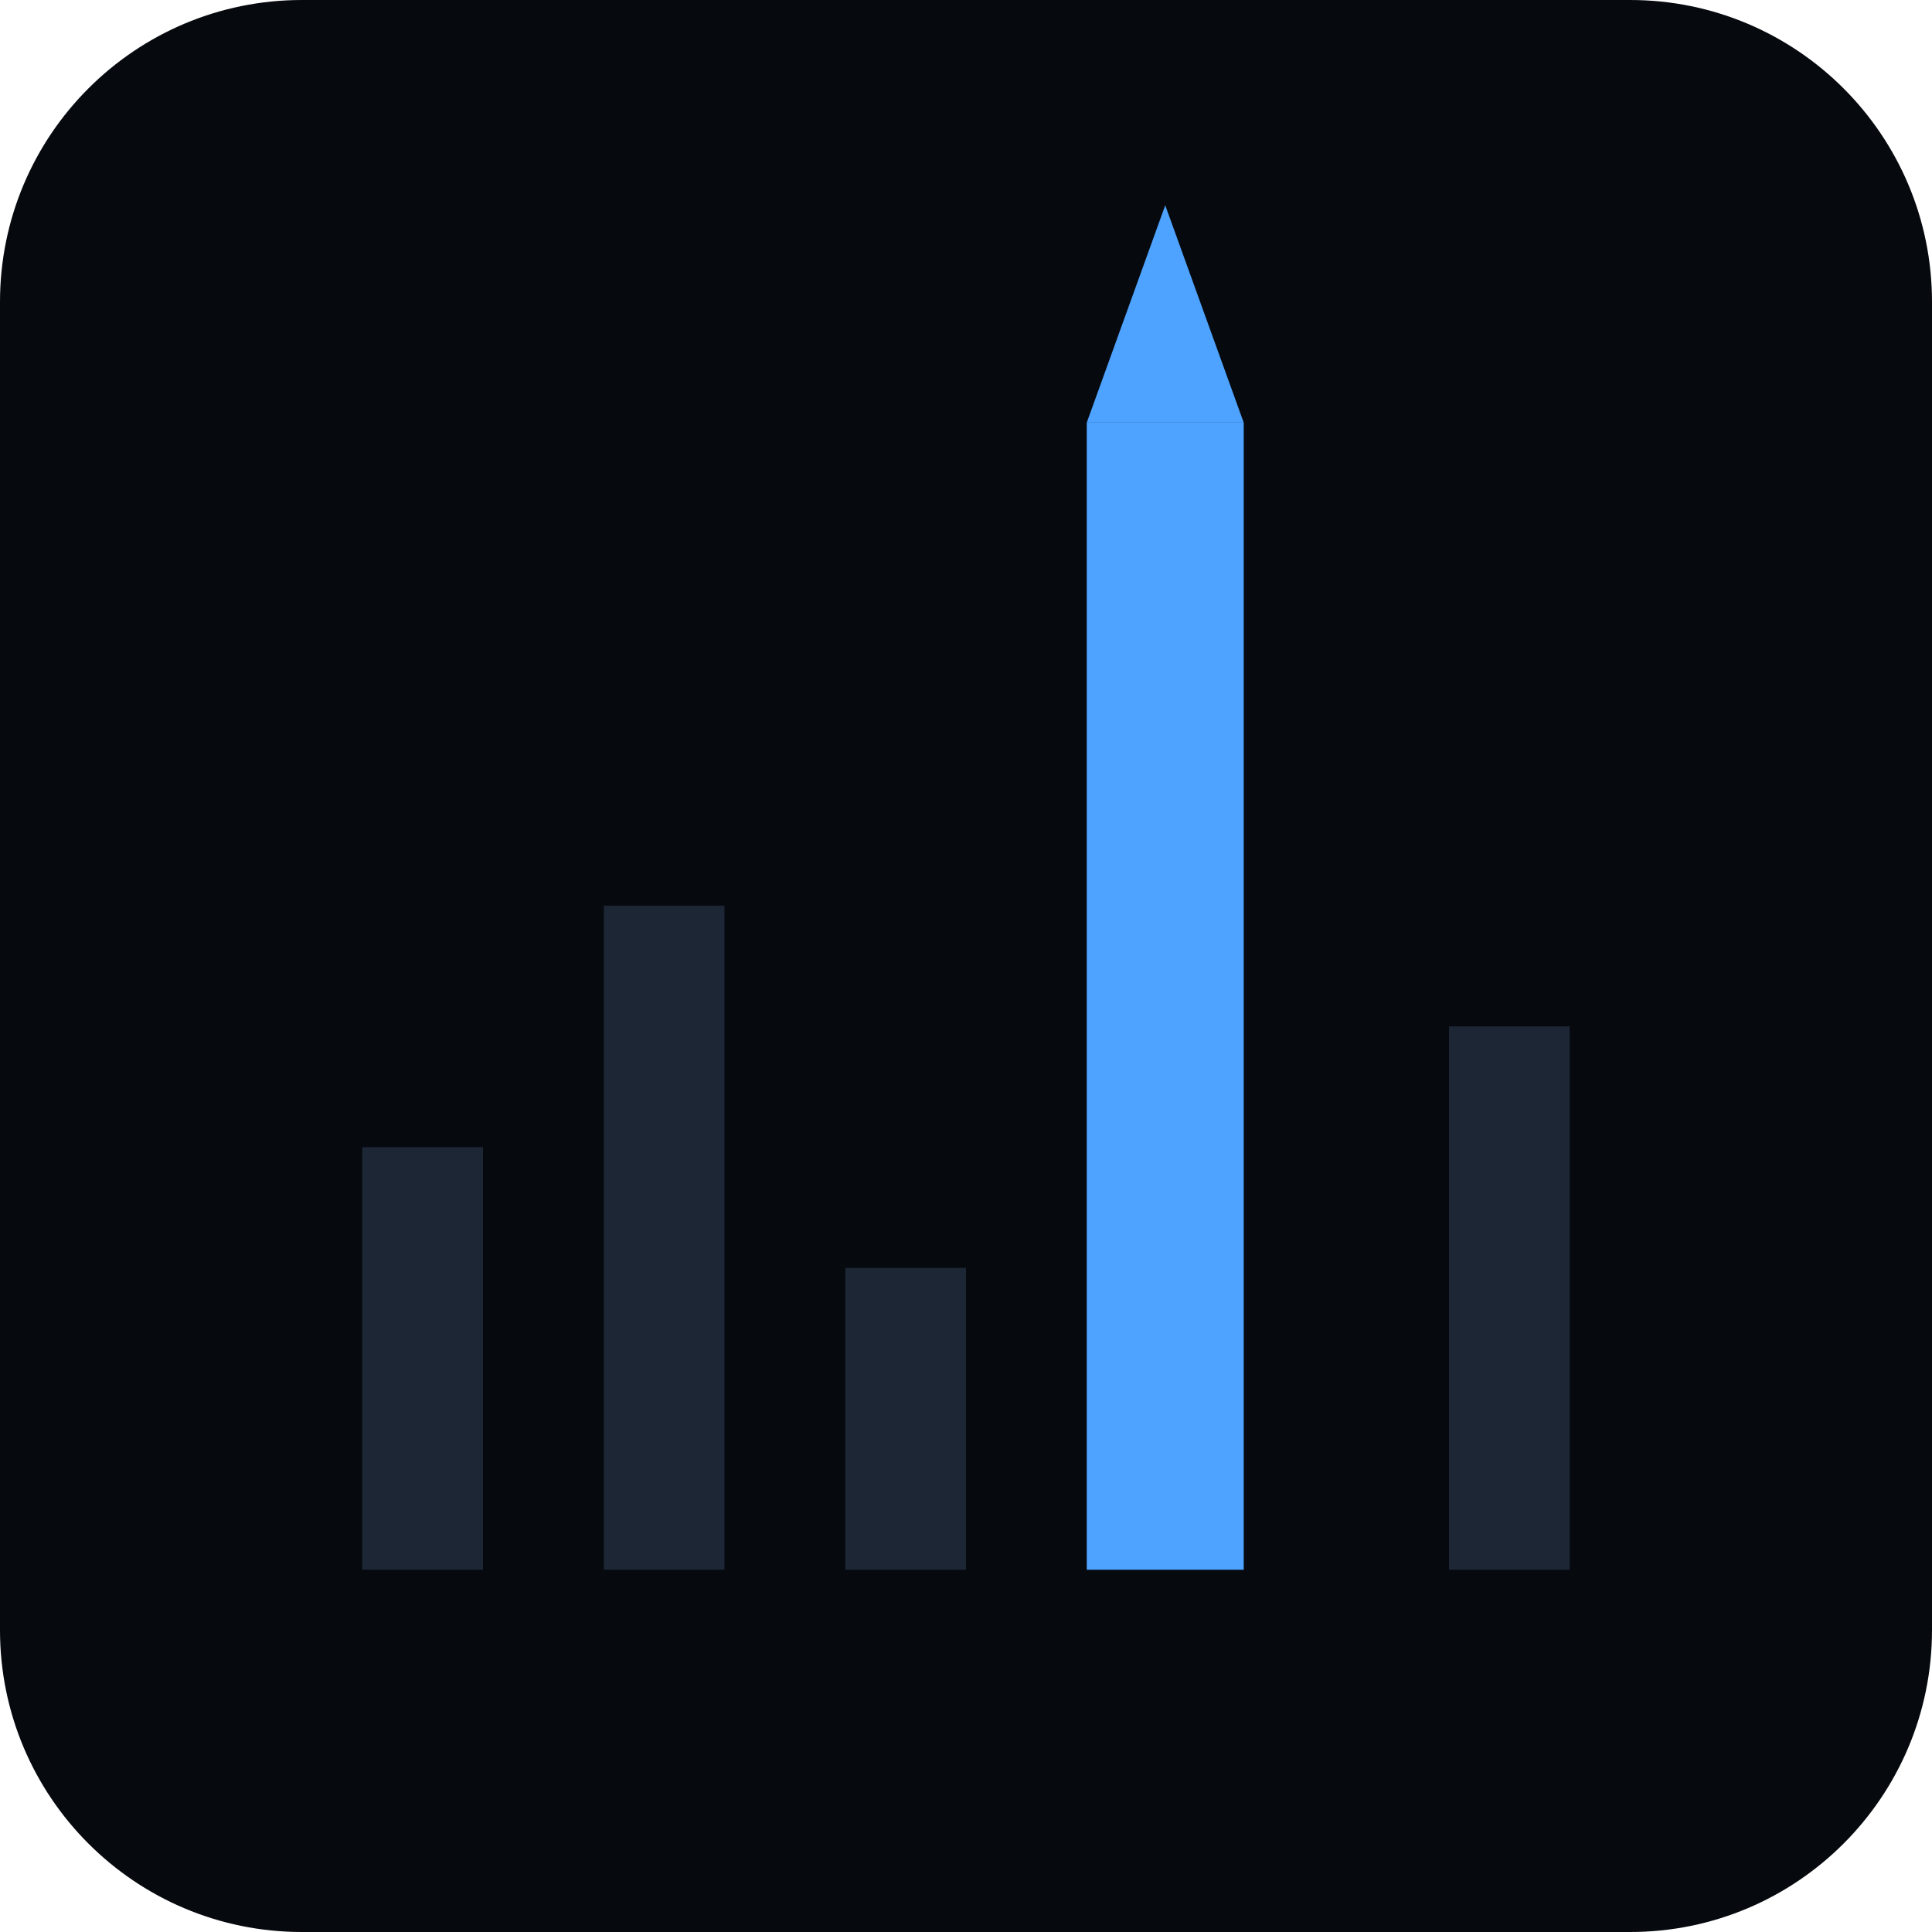
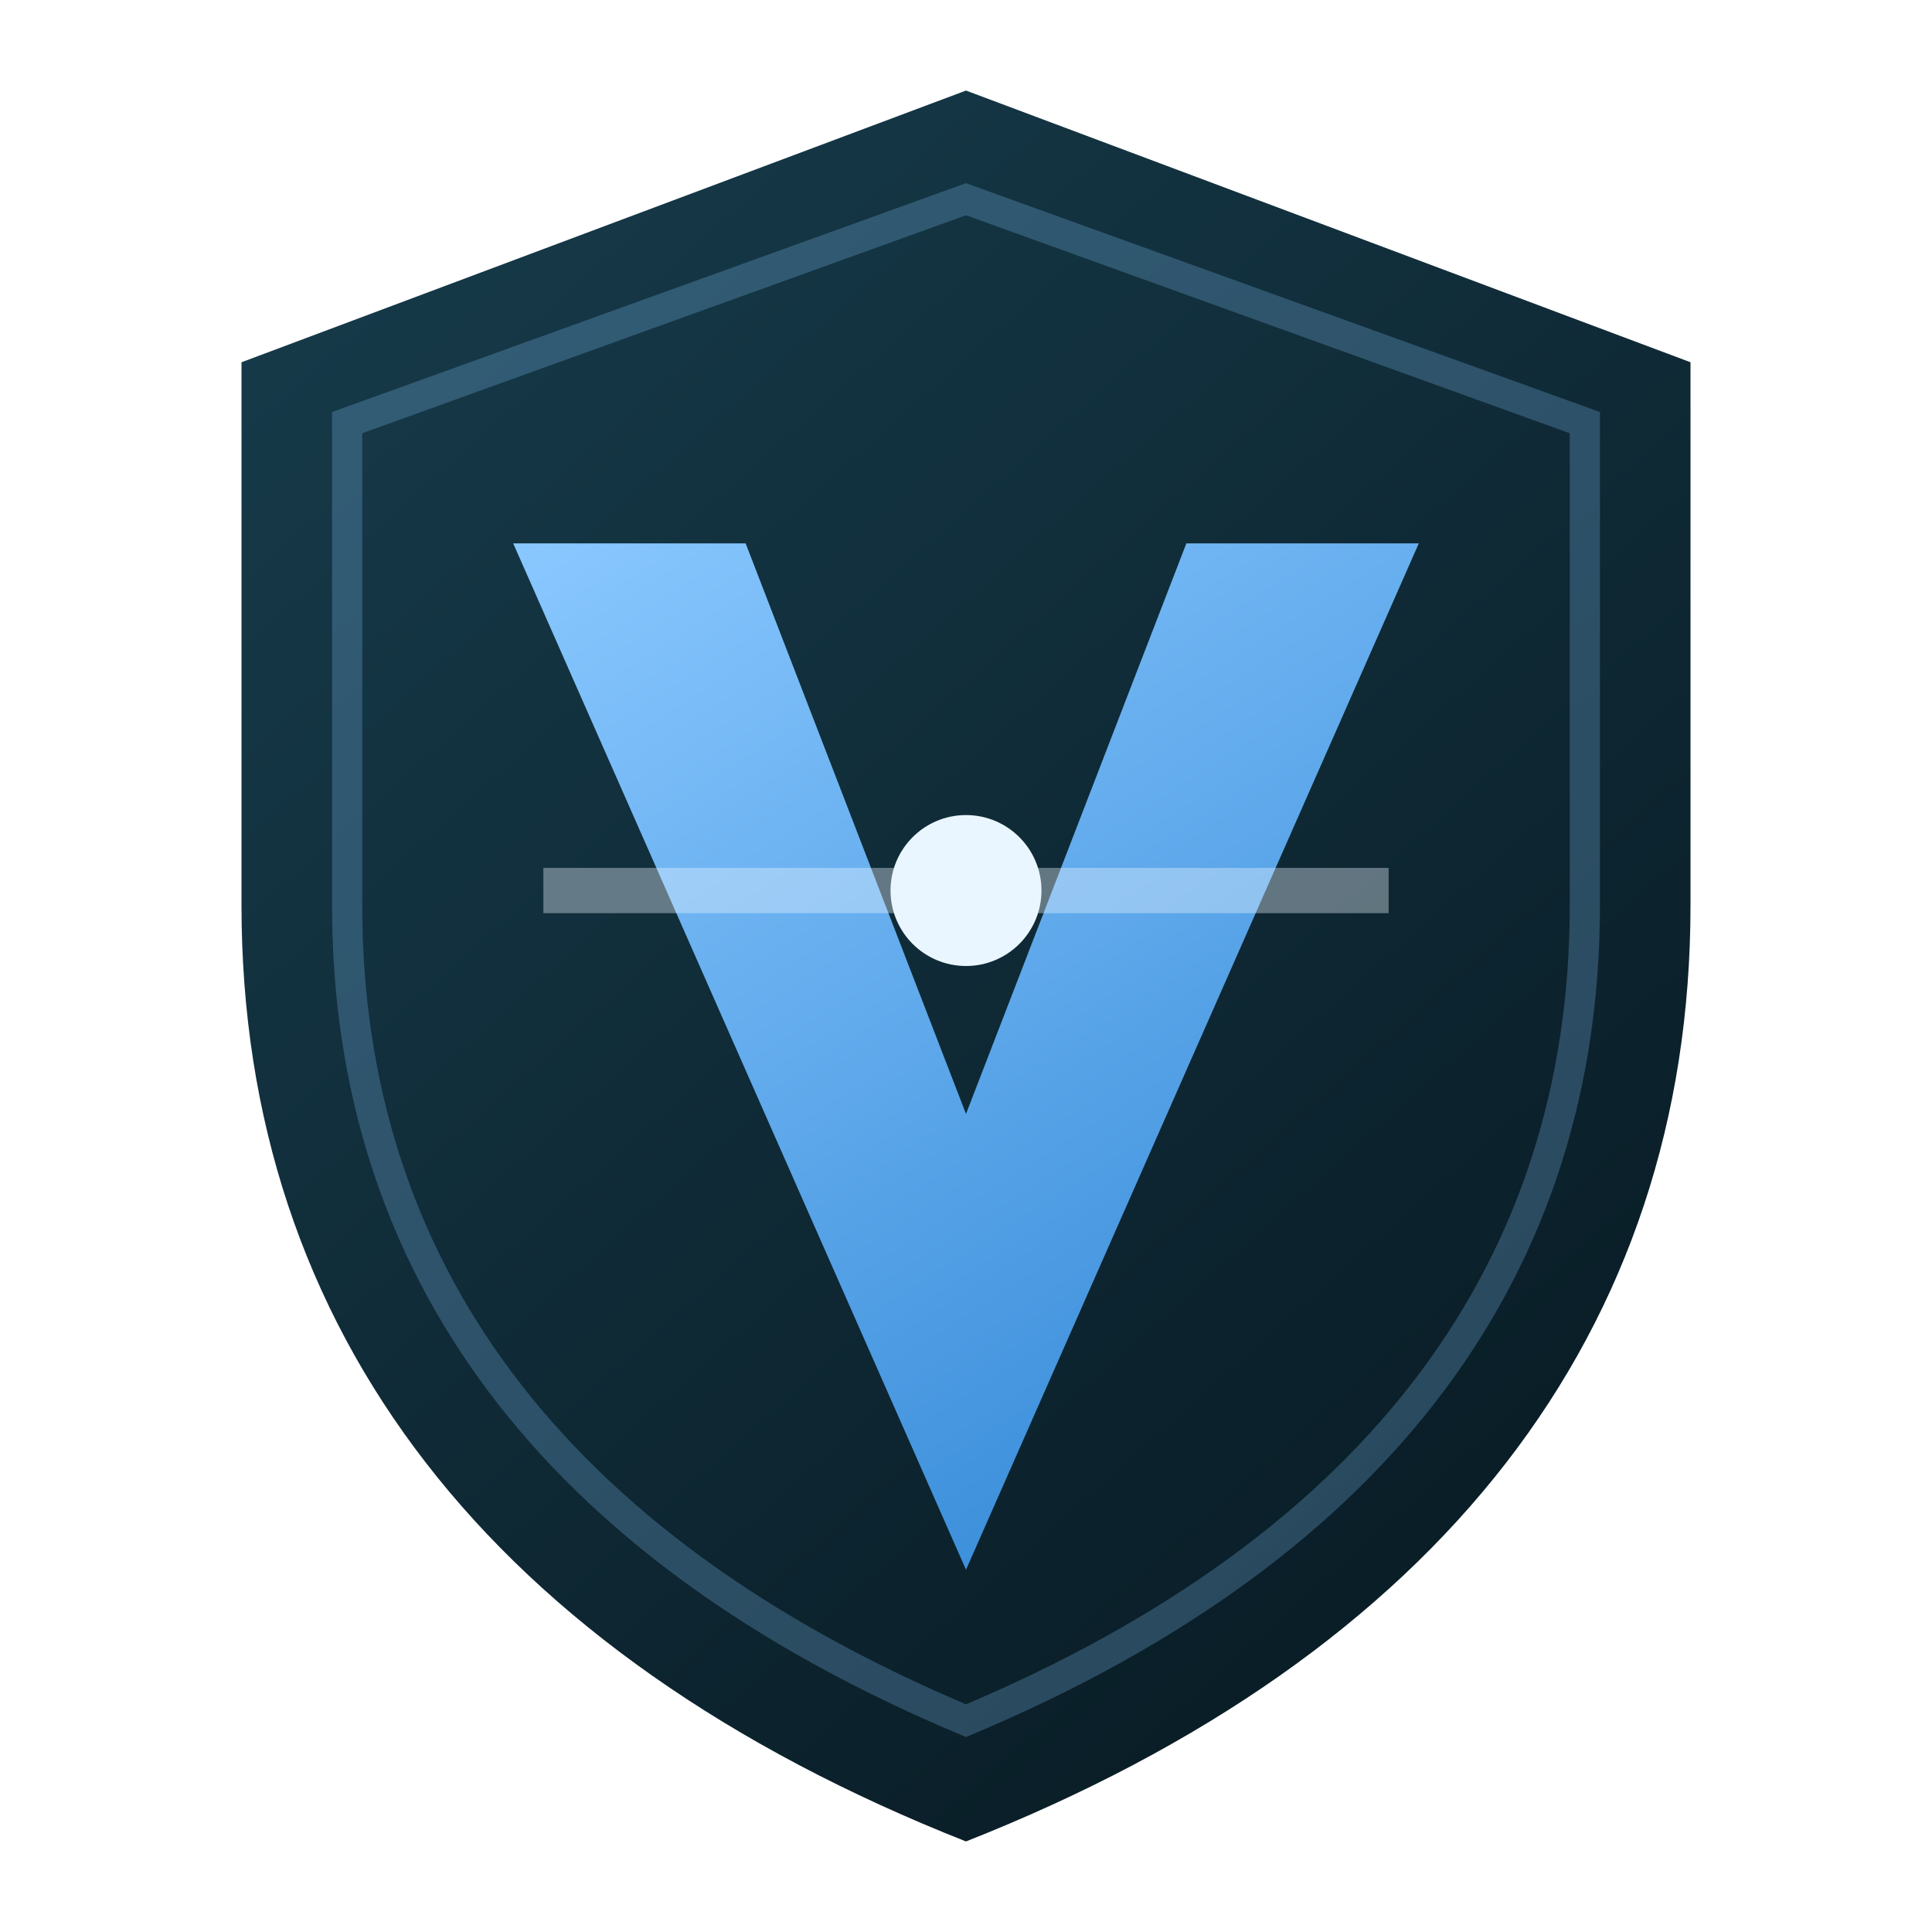
- <svg xmlns="http://www.w3.org/2000/svg" viewBox="0 0 32 32">
-   <rect width="32" height="32" rx="5" fill="#06090E" />
-   <g fill="#1C2634">
-     <rect x="6" y="19" width="2" height="7" />
-     <rect x="10" y="15" width="2" height="11" />
-     <rect x="14" y="21" width="2" height="5" />
-     <rect x="24" y="17" width="2" height="9" />
-   </g>
-   <rect x="18" y="7" width="2.6" height="19" fill="#4DA3FF" />
-   <path d="M18 7 L19.3 3.4 L20.6 7 Z" fill="#4DA3FF" />
+ <svg xmlns="http://www.w3.org/2000/svg" viewBox="0 0 64 64" role="img" aria-label="Vantage">
+   <defs>
+     <linearGradient id="field" x1="8" y1="5" x2="56" y2="59" gradientUnits="userSpaceOnUse">
+       <stop stop-color="#173C4C" />
+       <stop offset="1" stop-color="#071820" />
+     </linearGradient>
+     <linearGradient id="signal" x1="20" y1="16" x2="43" y2="52" gradientUnits="userSpaceOnUse">
+       <stop stop-color="#8AC8FF" />
+       <stop offset="1" stop-color="#3187D6" />
+     </linearGradient>
+   </defs>
+   <path d="M32 3 56 12v18c0 14.1-8.3 24.8-24 31C16.3 54.8 8 44.1 8 30V12L32 3Z" fill="url(#field)" />
+   <path d="M32 6.6 52.5 14v16c0 11.9-6.7 21.2-20.5 27-13.8-5.8-20.5-15.1-20.5-27V14L32 6.6Z" fill="none" stroke="#8AC8FF" stroke-opacity=".25" />
+   <path d="m17 18 15 34 15-34h-7.7L32 36.9 24.7 18H17Z" fill="url(#signal)" />
+   <path d="M18 29.5h28" stroke="#EAF6FF" stroke-opacity=".38" stroke-width="1.5" />
+   <circle cx="32" cy="29.5" r="2.5" fill="#EAF6FF" />
</svg>
